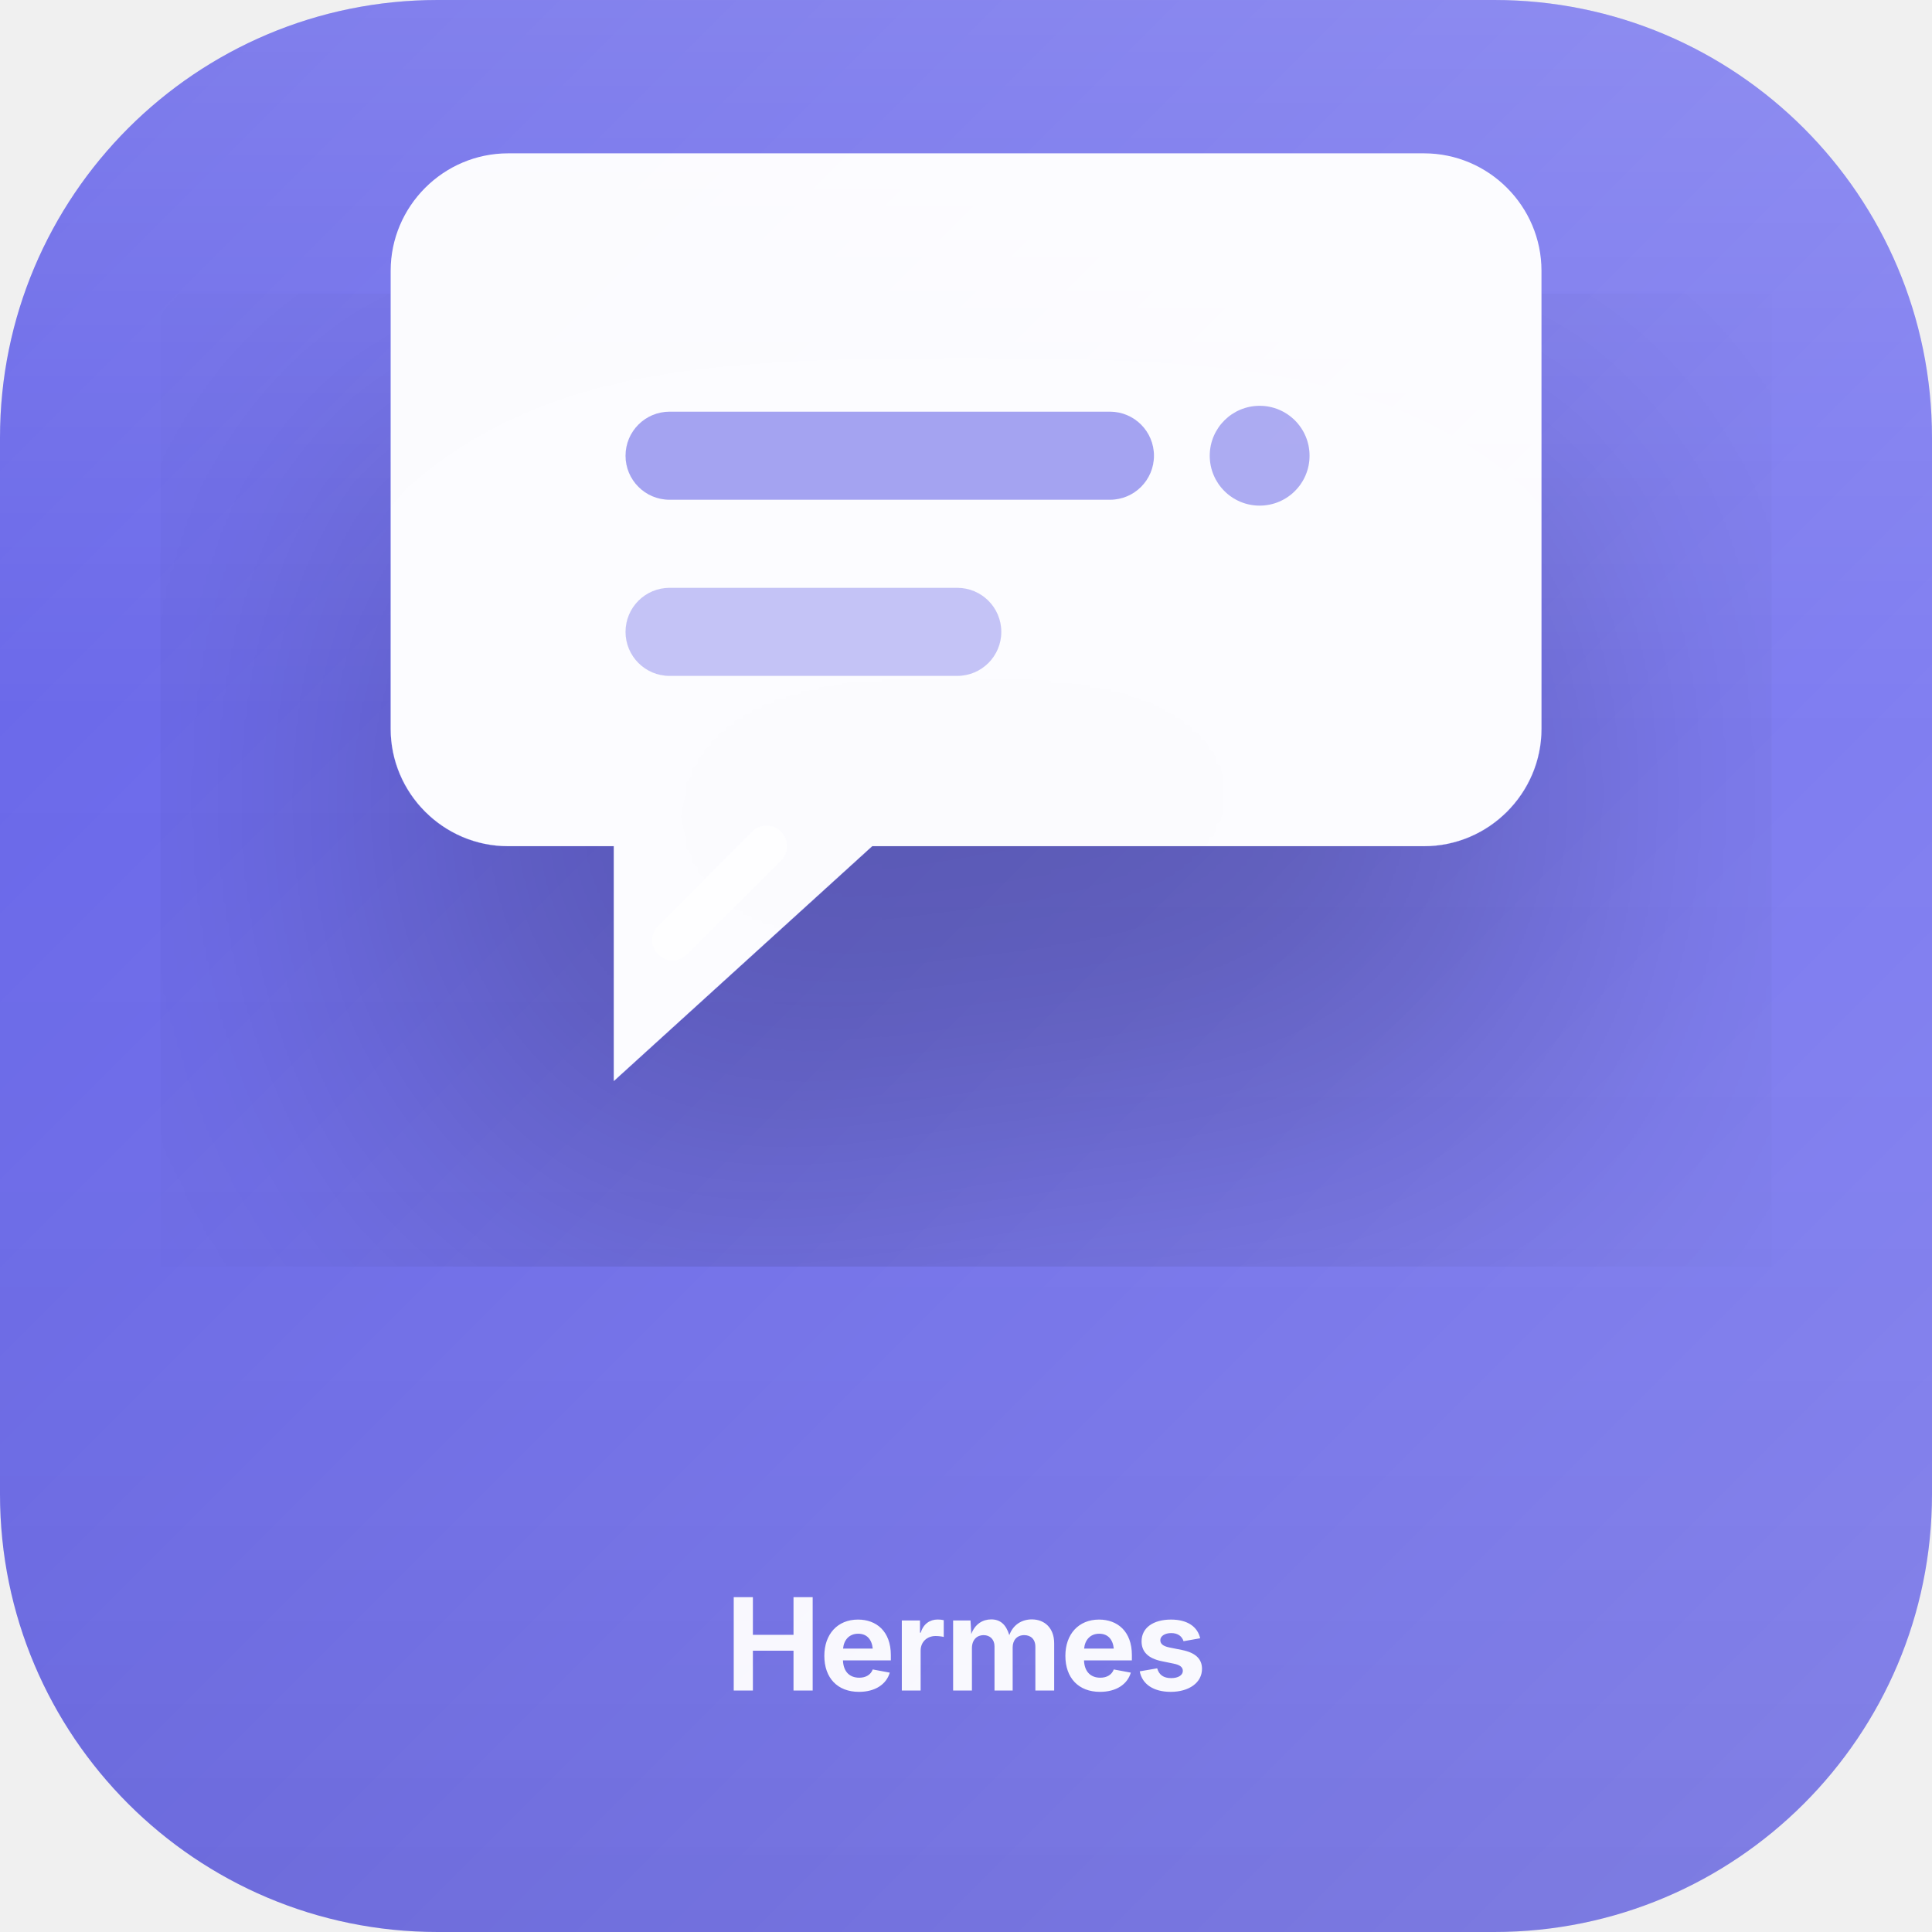
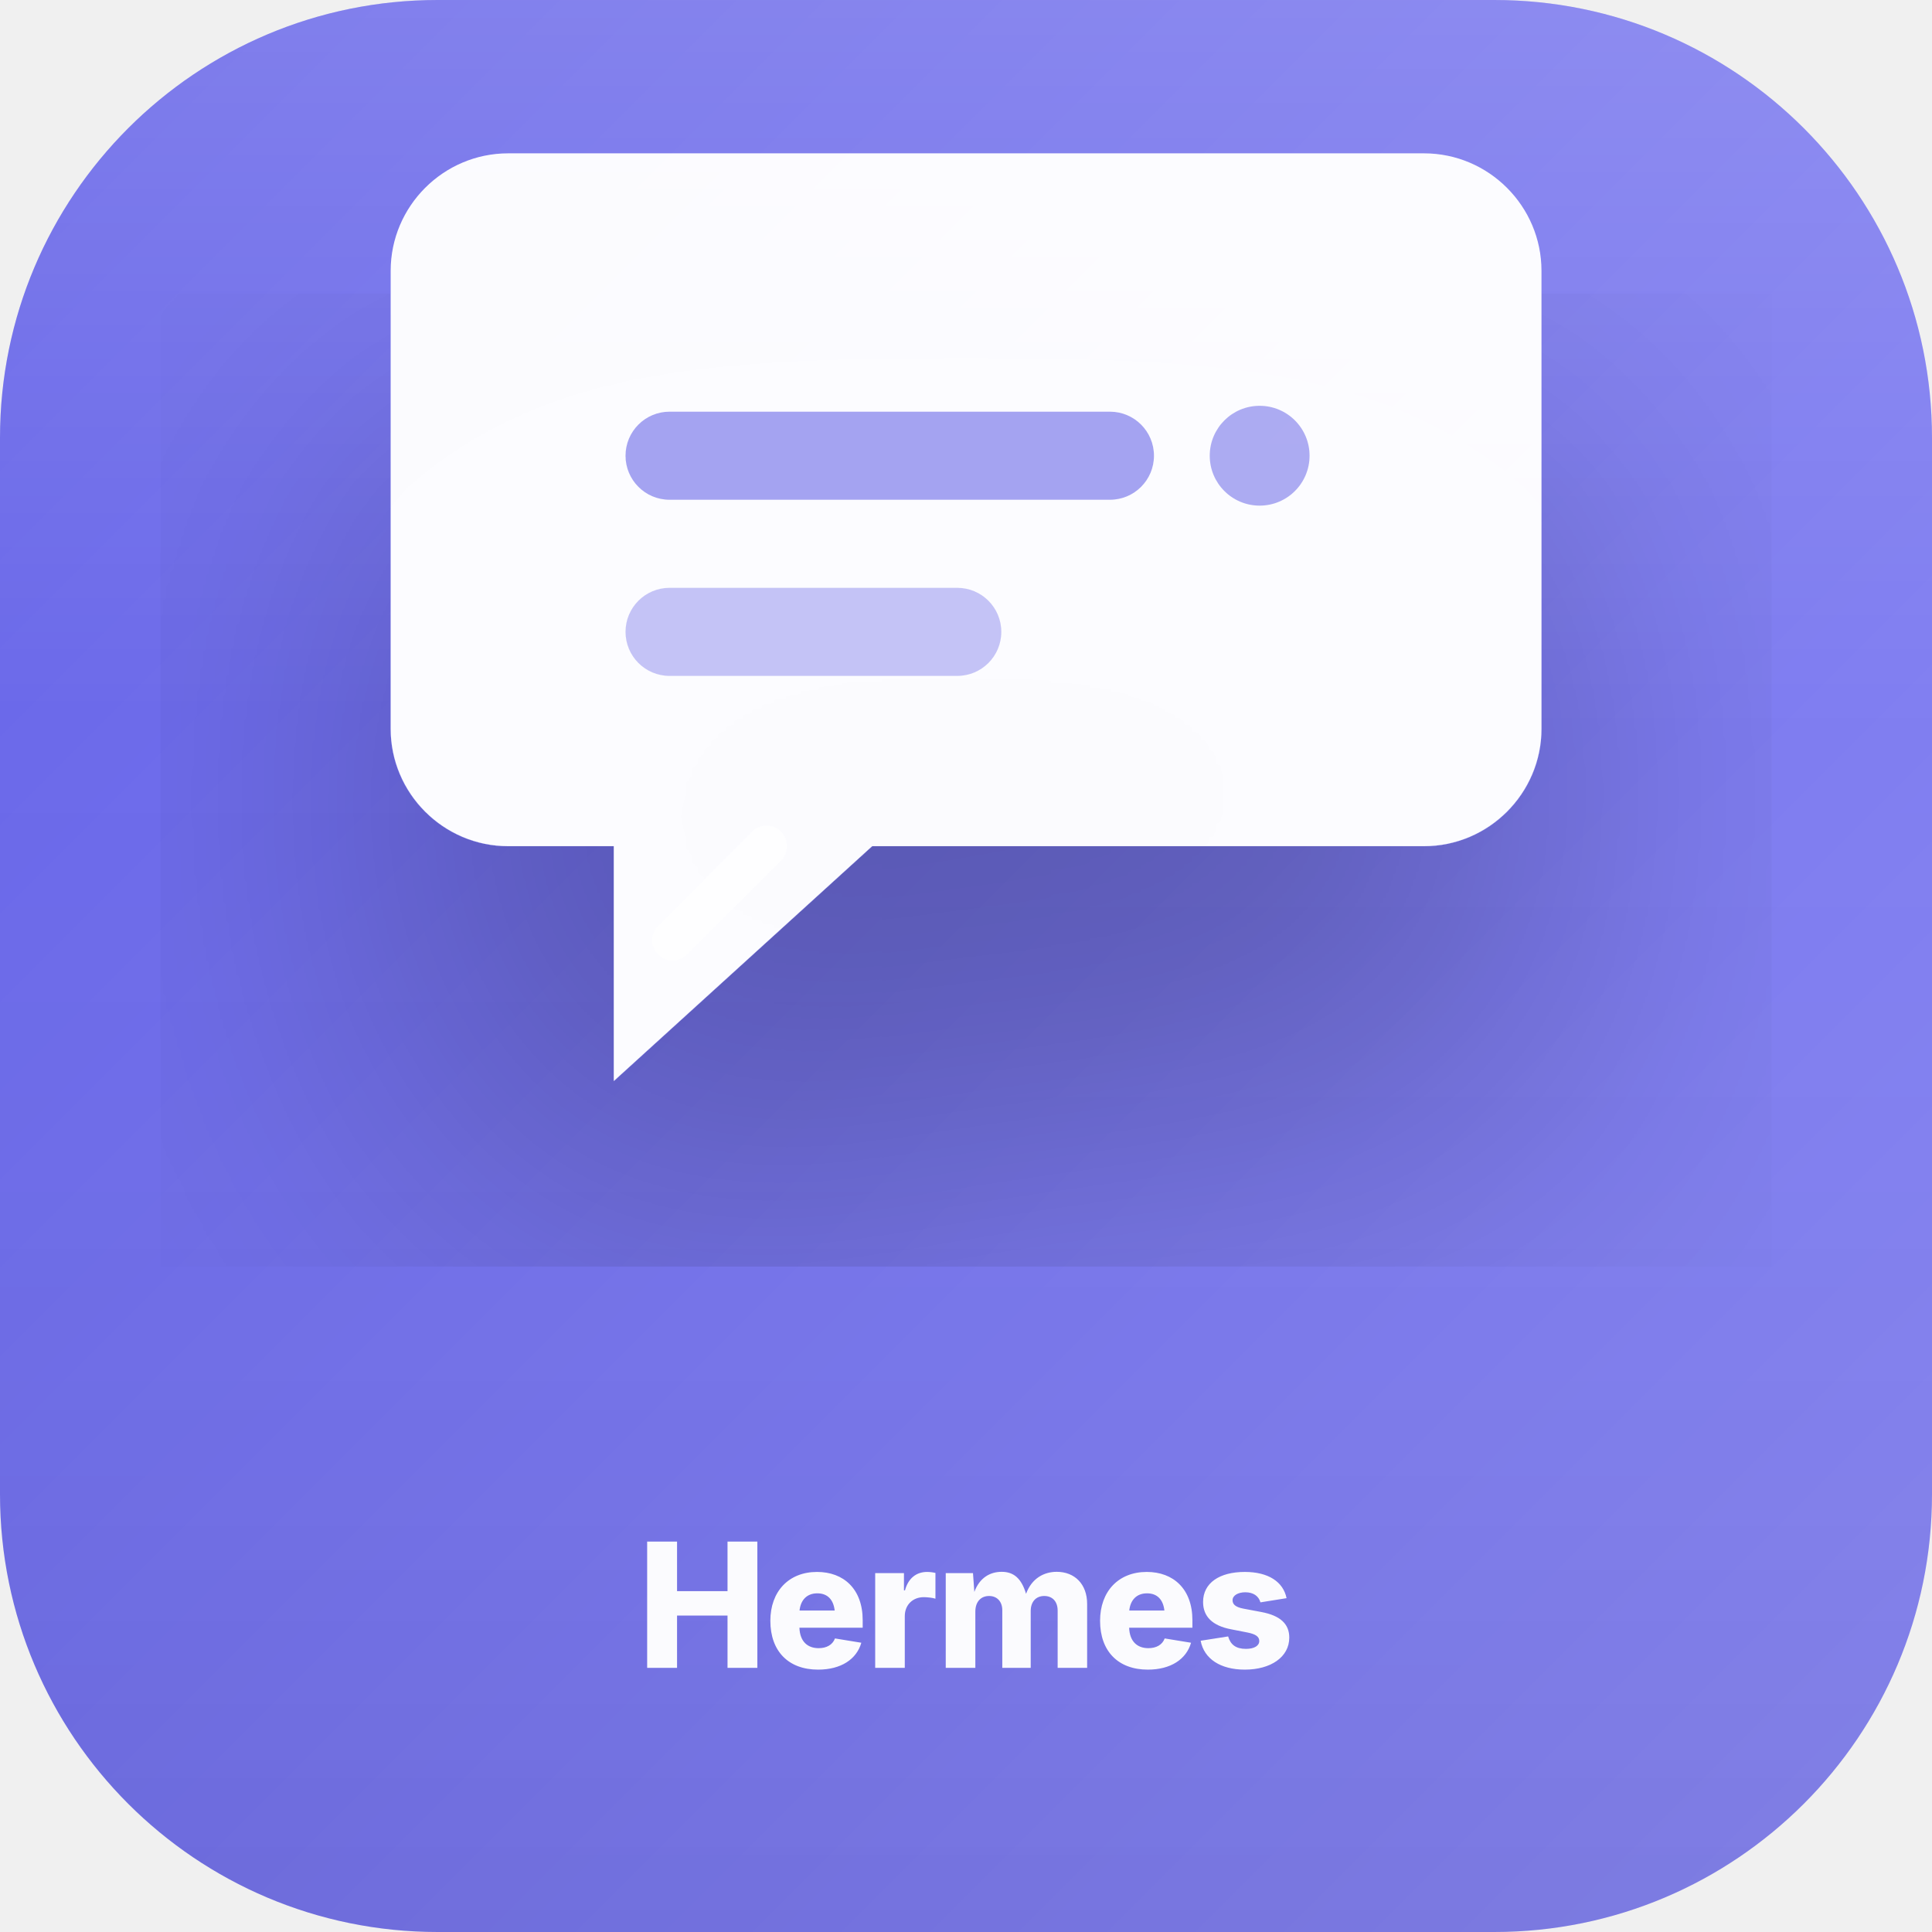
<svg xmlns="http://www.w3.org/2000/svg" viewBox="0 0 512 512" width="512" height="512">
  <defs>
    <linearGradient id="bg" x1="0%" y1="0%" x2="100%" y2="100%">
      <stop offset="0%" stop-color="#5E5CE6" />
      <stop offset="100%" stop-color="#8A88F5" />
    </linearGradient>
    <clipPath id="r">
      <rect width="512" height="512" rx="116" />
    </clipPath>
    <linearGradient id="sheen" x1="0%" y1="0%" x2="0%" y2="100%">
      <stop offset="0%" stop-color="#ffffff" stop-opacity="0.20" />
      <stop offset="38%" stop-color="#ffffff" stop-opacity="0.03" />
      <stop offset="100%" stop-color="#000000" stop-opacity="0.08" />
    </linearGradient>
    <filter id="shadow" x="-20%" y="-20%" width="140%" height="140%">
      <feDropShadow dx="0" dy="5" stdDeviation="4" flood-color="#000000" flood-opacity="0.25" />
    </filter>
  </defs>
  <g clip-path="url(#r)">
    <rect width="512" height="512" fill="url(#bg)" />
    <rect width="512" height="512" fill="url(#sheen)" />
    <g transform="translate(69.3 -46.5) scale(15.56)" filter="url(#shadow)">
      <path d="M4.2,5.6h15.6c1.1,0 2,0.9 2,2v7.8c0,1.1 -0.9,2 -2,2h-9.4l-4.4,4v-4h-1.8c-1.1,0 -2,-0.9 -2,-2V7.6c0,-1.1 0.9,-2 2,-2z" fill="#ffffff" fill-opacity="0.97" />
      <rect x="6.2" y="10" width="9" height="1.5" rx="0.75" fill="#5E5CE6" fill-opacity="0.55" />
      <rect x="6.2" y="13" width="6.4" height="1.5" rx="0.75" fill="#5E5CE6" fill-opacity="0.35" />
      <circle cx="17" cy="10.75" r="0.85" fill="#5E5CE6" fill-opacity="0.5" />
      <path d="M8.6,17.4l-1.6,1.6" stroke="#ffffff" stroke-opacity="0.5" stroke-width="0.7" stroke-linecap="round" fill="none" />
    </g>
-     <text x="256" y="448" text-anchor="middle" font-family="'Inter', -apple-system, 'Segoe UI', system-ui, sans-serif" font-size="34" font-weight="700" letter-spacing="-0.5" fill="#ffffff" fill-opacity="0.95">Hermes</text>
+     <text x="256" y="442" text-anchor="middle" font-family="'Inter', -apple-system, 'Segoe UI', system-ui, sans-serif" font-size="46" font-weight="800" letter-spacing="-0.8" fill="#ffffff" fill-opacity="0.97">Hermes</text>
  </g>
</svg>
